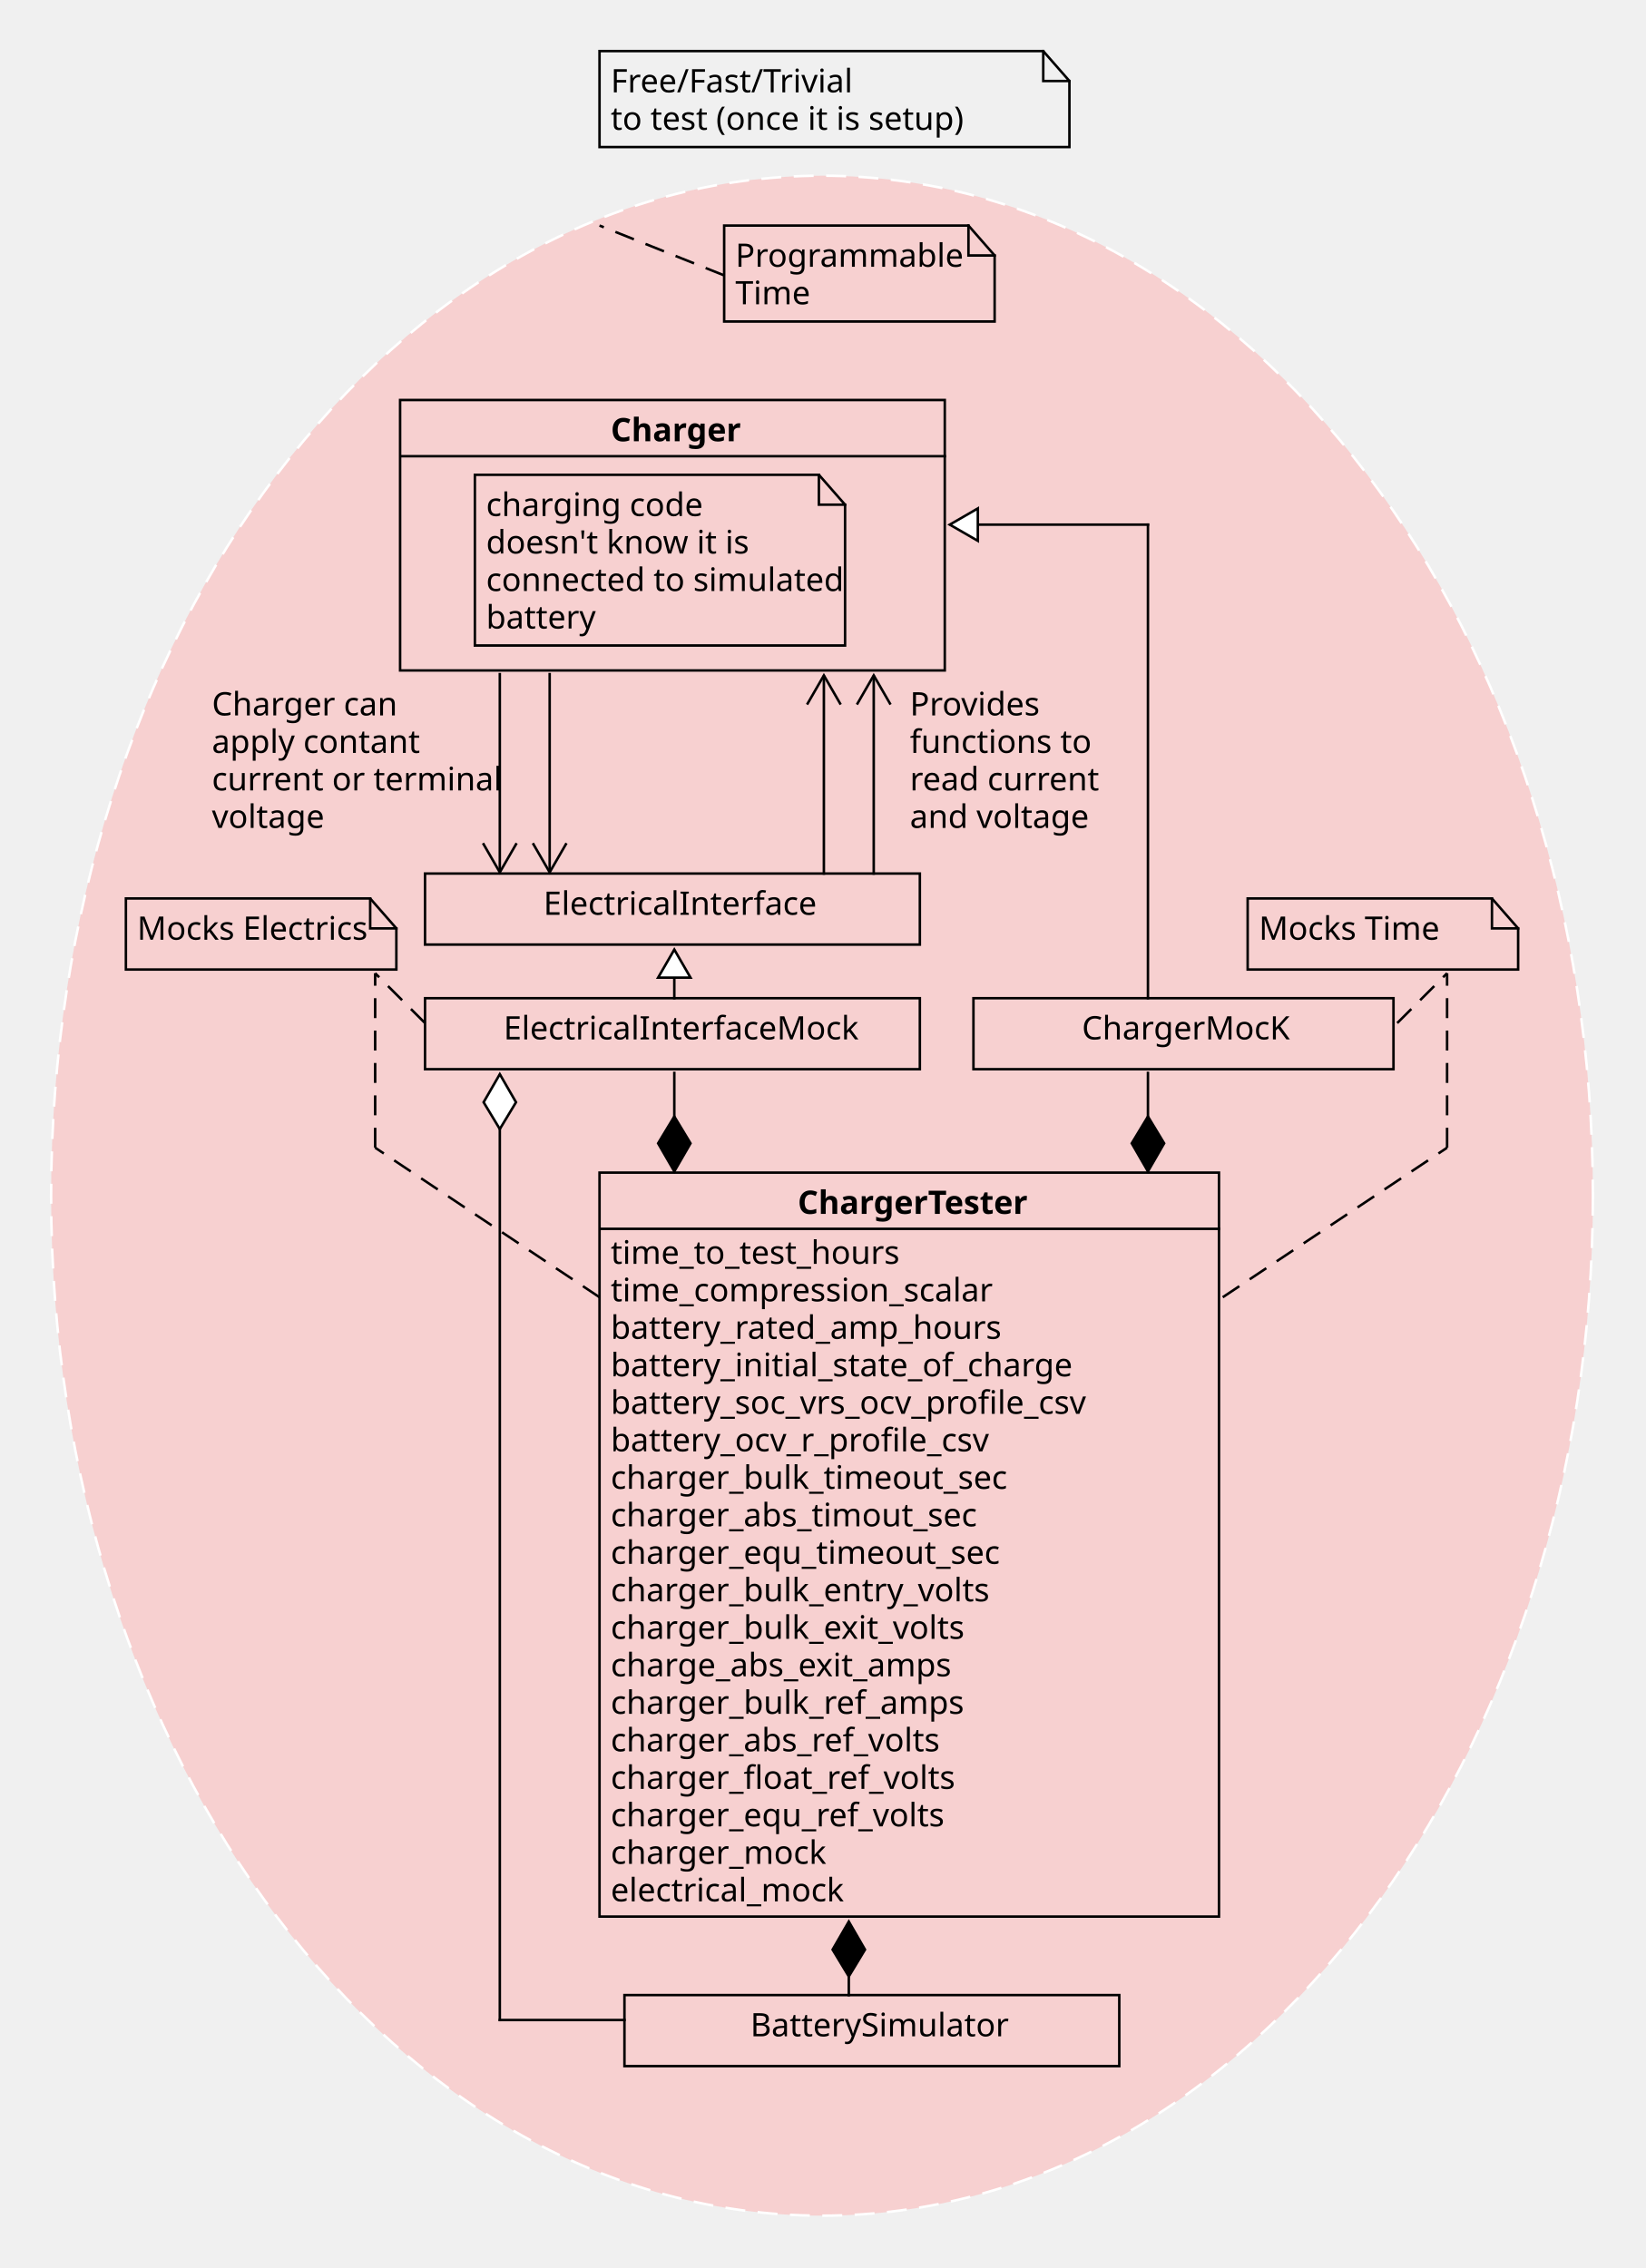
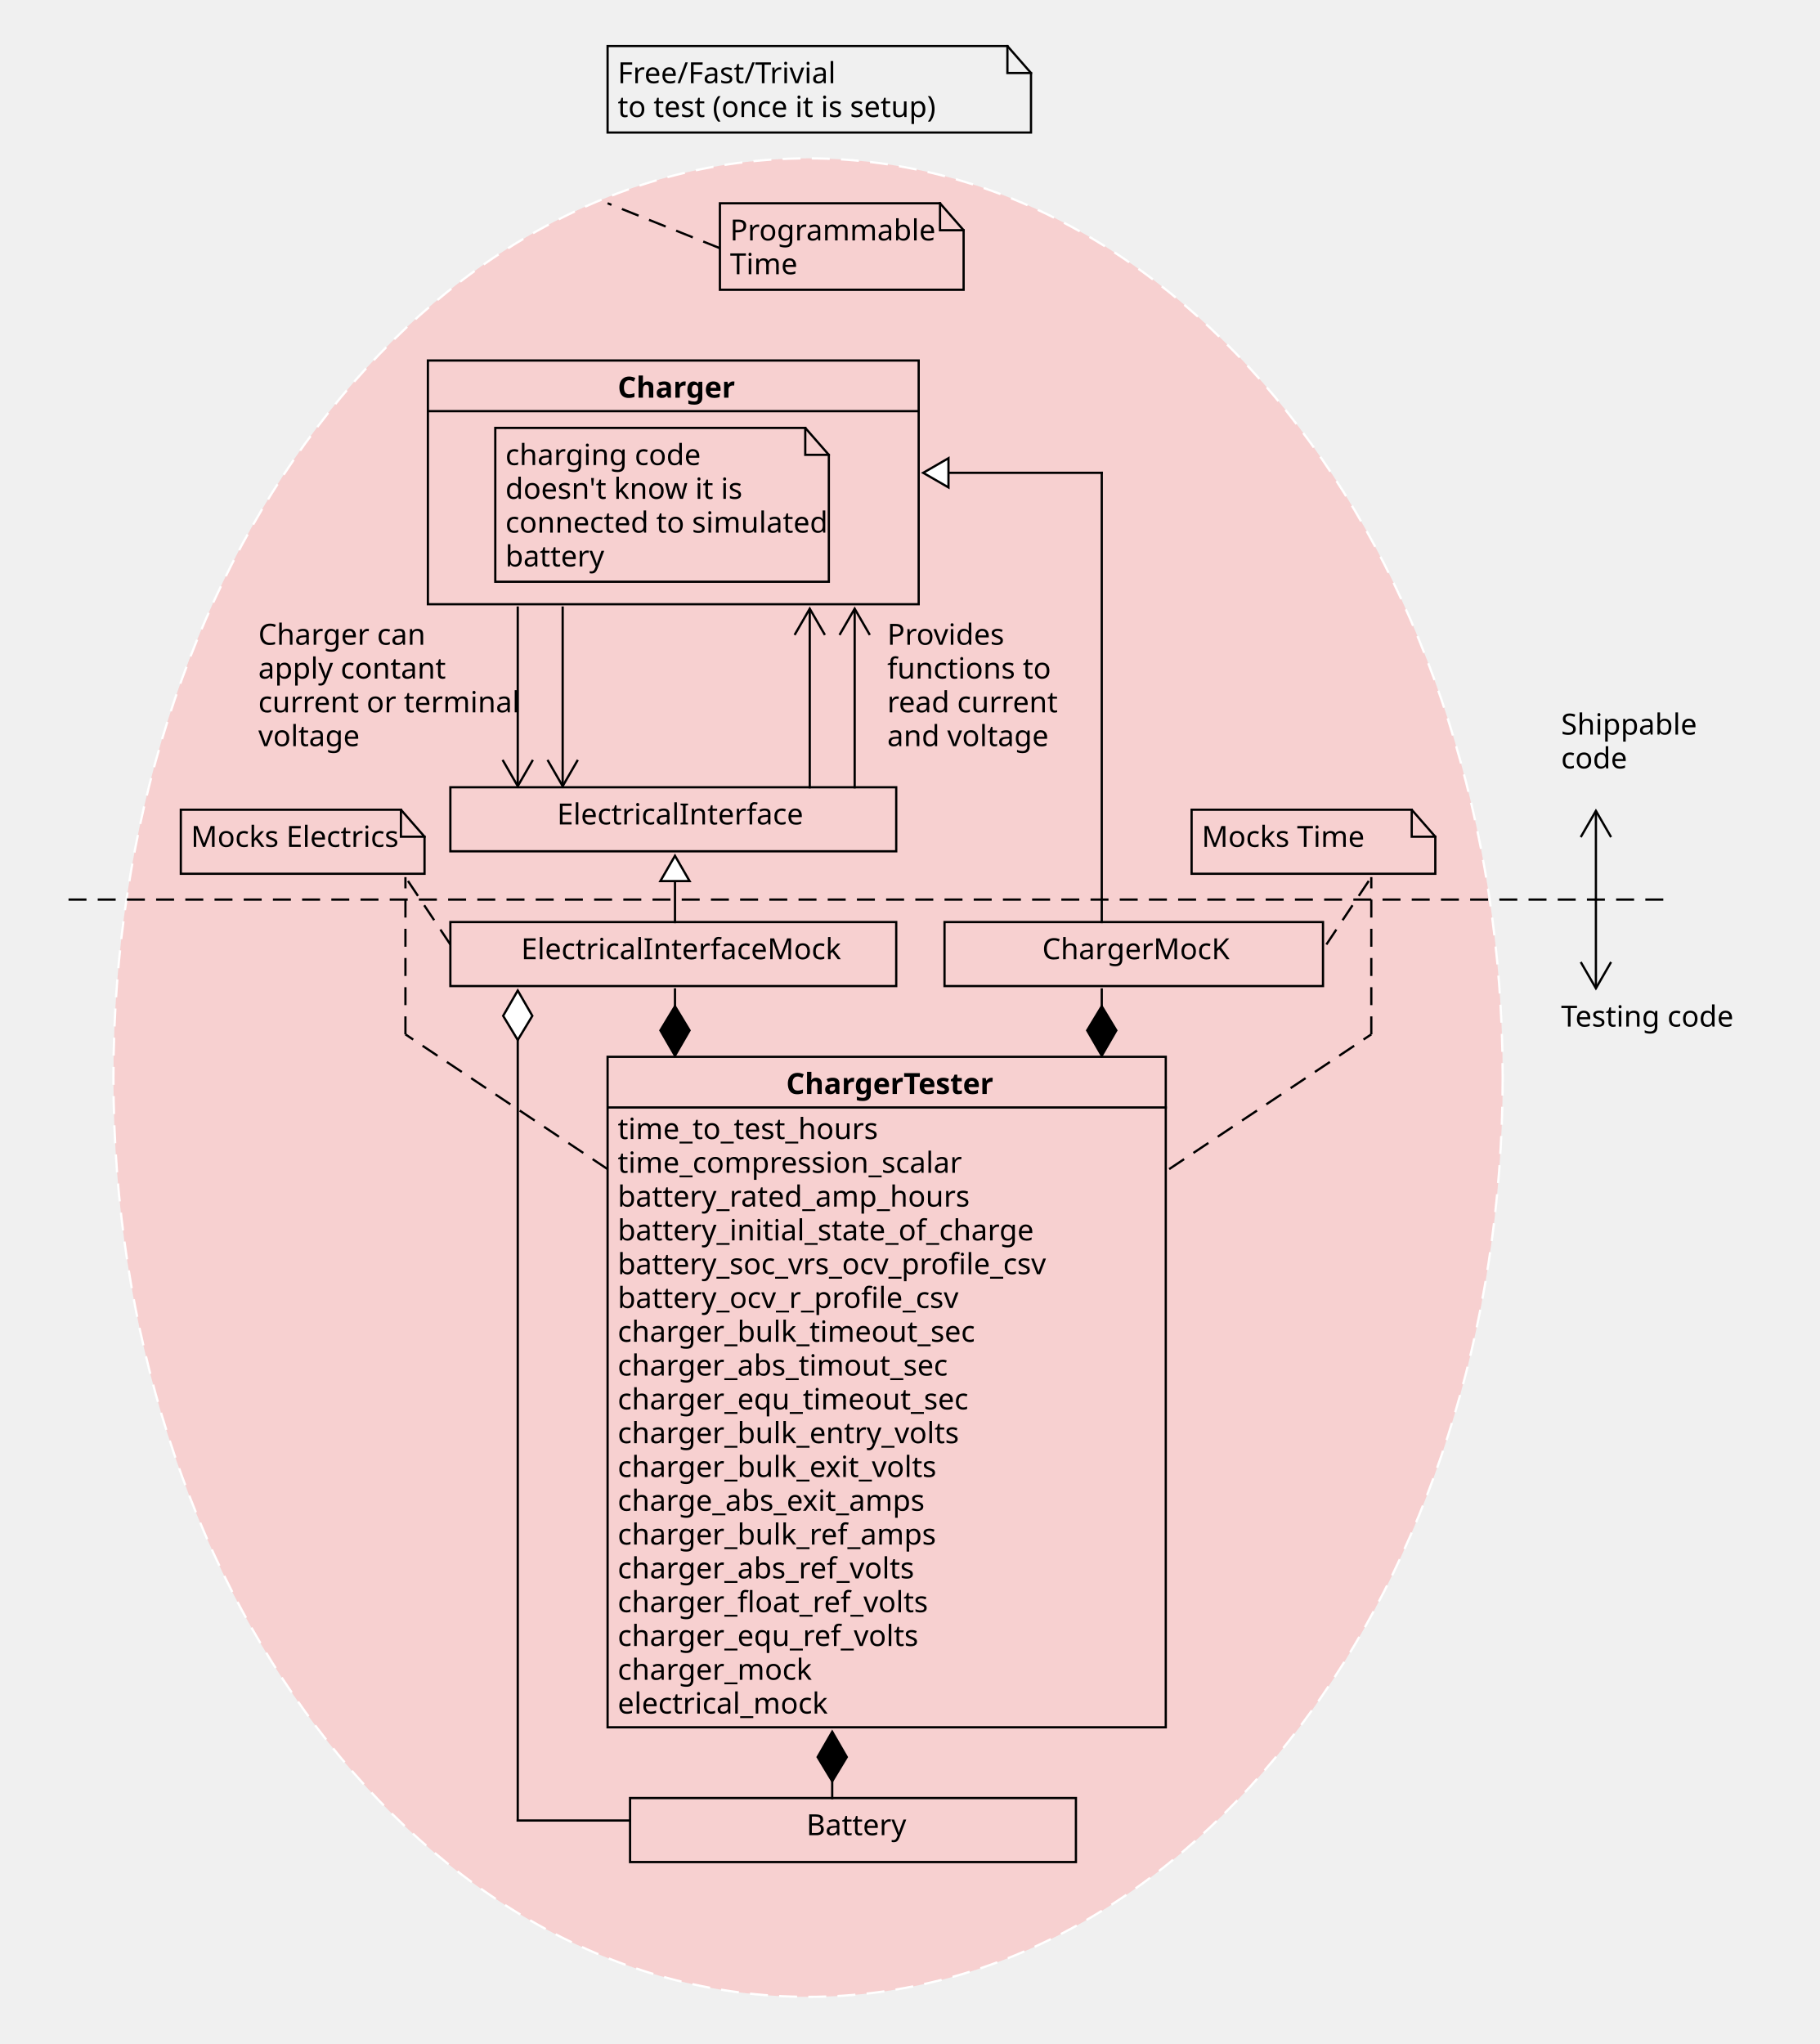
- <svg xmlns="http://www.w3.org/2000/svg" fill-opacity="1" color-rendering="auto" color-interpolation="auto" text-rendering="auto" stroke="black" stroke-linecap="square" width="660" stroke-miterlimit="10" shape-rendering="auto" stroke-opacity="1" fill="black" stroke-dasharray="none" font-weight="normal" stroke-width="1" viewBox="250 80 660 910" height="910" font-family="'Dialog'" font-style="normal" stroke-linejoin="miter" font-size="12px" stroke-dashoffset="0" image-rendering="auto">
+ <svg xmlns="http://www.w3.org/2000/svg" fill-opacity="1" color-rendering="auto" color-interpolation="auto" text-rendering="auto" stroke="black" stroke-linecap="square" width="810" stroke-miterlimit="10" shape-rendering="auto" stroke-opacity="1" fill="black" stroke-dasharray="none" font-weight="normal" stroke-width="1" viewBox="180 10 810 910" height="910" font-family="'Dialog'" font-style="normal" stroke-linejoin="miter" font-size="12px" stroke-dashoffset="0" image-rendering="auto">
  <defs id="genericDefs" />
  <g>
    <defs id="defs1">
      <clipPath clipPathUnits="userSpaceOnUse" id="clipPath1">
        <path d="M0 0 L2147483647 0 L2147483647 2147483647 L0 2147483647 L0 0 Z" />
      </clipPath>
      <clipPath clipPathUnits="userSpaceOnUse" id="clipPath2">
        <path d="M0 0 L0 820 L620 820 L620 0 Z" />
      </clipPath>
      <clipPath clipPathUnits="userSpaceOnUse" id="clipPath3">
-         <path d="M0 0 L0 410 L80 410 L80 0 Z" />
+         <path d="M0 0 L0 400 L80 400 L80 0 Z" />
      </clipPath>
      <clipPath clipPathUnits="userSpaceOnUse" id="clipPath4">
        <path d="M0 0 L0 300 L250 300 L250 0 Z" />
      </clipPath>
      <clipPath clipPathUnits="userSpaceOnUse" id="clipPath5">
        <path d="M0 0 L0 60 L30 60 L30 0 Z" />
      </clipPath>
      <clipPath clipPathUnits="userSpaceOnUse" id="clipPath6">
+         <path d="M0 0 L0 110 L220 110 L220 0 Z" />
+       </clipPath>
+       <clipPath clipPathUnits="userSpaceOnUse" id="clipPath7">
+         <path d="M0 0 L0 30 L200 30 L200 0 Z" />
+       </clipPath>
+       <clipPath clipPathUnits="userSpaceOnUse" id="clipPath8">
+         <path d="M0 0 L0 30 L170 30 L170 0 Z" />
+       </clipPath>
+       <clipPath clipPathUnits="userSpaceOnUse" id="clipPath9">
+         <path d="M0 0 L0 50 L100 50 L100 0 Z" />
+       </clipPath>
+       <clipPath clipPathUnits="userSpaceOnUse" id="clipPath10">
        <path d="M0 0 L0 70 L30 70 L30 0 Z" />
      </clipPath>
-       <clipPath clipPathUnits="userSpaceOnUse" id="clipPath7">
-         <path d="M0 0 L0 110 L220 110 L220 0 Z" />
-       </clipPath>
-       <clipPath clipPathUnits="userSpaceOnUse" id="clipPath8">
-         <path d="M0 0 L0 30 L200 30 L200 0 Z" />
-       </clipPath>
-       <clipPath clipPathUnits="userSpaceOnUse" id="clipPath9">
-         <path d="M0 0 L0 30 L170 30 L170 0 Z" />
-       </clipPath>
-       <clipPath clipPathUnits="userSpaceOnUse" id="clipPath10">
-         <path d="M0 0 L0 50 L50 50 L50 0 Z" />
-       </clipPath>
      <clipPath clipPathUnits="userSpaceOnUse" id="clipPath11">
+         <path d="M0 0 L0 30 L740 30 L740 0 Z" />
+       </clipPath>
+       <clipPath clipPathUnits="userSpaceOnUse" id="clipPath12">
+         <path d="M0 0 L0 60 L50 60 L50 0 Z" />
+       </clipPath>
+       <clipPath clipPathUnits="userSpaceOnUse" id="clipPath13">
        <path d="M0 0 L0 160 L120 160 L120 0 Z" />
      </clipPath>
-       <clipPath clipPathUnits="userSpaceOnUse" id="clipPath12">
+       <clipPath clipPathUnits="userSpaceOnUse" id="clipPath14">
        <path d="M0 0 L0 30 L110 30 L110 0 Z" />
      </clipPath>
-       <clipPath clipPathUnits="userSpaceOnUse" id="clipPath13">
+       <clipPath clipPathUnits="userSpaceOnUse" id="clipPath15">
        <path d="M0 0 L0 50 L80 50 L80 0 Z" />
      </clipPath>
-       <clipPath clipPathUnits="userSpaceOnUse" id="clipPath14">
-         <path d="M0 0 L0 220 L110 220 L110 0 Z" />
-       </clipPath>
-       <clipPath clipPathUnits="userSpaceOnUse" id="clipPath15">
-         <path d="M0 0 L0 50 L30 50 L30 0 Z" />
-       </clipPath>
      <clipPath clipPathUnits="userSpaceOnUse" id="clipPath16">
+         <path d="M0 0 L0 230 L110 230 L110 0 Z" />
+       </clipPath>
+       <clipPath clipPathUnits="userSpaceOnUse" id="clipPath17">
        <path d="M0 0 L0 70 L90 70 L90 0 Z" />
      </clipPath>
-       <clipPath clipPathUnits="userSpaceOnUse" id="clipPath17">
+       <clipPath clipPathUnits="userSpaceOnUse" id="clipPath18">
        <path d="M0 0 L0 40 L110 40 L110 0 Z" />
      </clipPath>
-       <clipPath clipPathUnits="userSpaceOnUse" id="clipPath18">
+       <clipPath clipPathUnits="userSpaceOnUse" id="clipPath19">
        <path d="M0 0 L0 40 L190 40 L190 0 Z" />
      </clipPath>
-       <clipPath clipPathUnits="userSpaceOnUse" id="clipPath19">
+       <clipPath clipPathUnits="userSpaceOnUse" id="clipPath20">
        <path d="M0 0 L0 70 L150 70 L150 0 Z" />
      </clipPath>
-       <clipPath clipPathUnits="userSpaceOnUse" id="clipPath20">
+       <clipPath clipPathUnits="userSpaceOnUse" id="clipPath21">
        <path d="M0 0 L0 110 L30 110 L30 0 Z" />
      </clipPath>
-       <clipPath clipPathUnits="userSpaceOnUse" id="clipPath21">
+       <clipPath clipPathUnits="userSpaceOnUse" id="clipPath22">
        <path d="M0 0 L0 70 L130 70 L130 0 Z" />
      </clipPath>
    </defs>
-     <g fill="rgb(255,175,175)" fill-opacity="0.49" transform="translate(270,150)" stroke-opacity="0.49" stroke="rgb(255,175,175)">
+     <g fill="rgb(255,175,175)" fill-opacity="0.49" transform="translate(230,80)" stroke-opacity="0.49" stroke="rgb(255,175,175)">
      <ellipse rx="309.25" ry="409.25" clip-path="url(#clipPath2)" cx="309.75" cy="409.75" stroke="none" />
    </g>
-     <g fill="white" stroke-miterlimit="5" stroke-dasharray="8,5" transform="translate(270,150)" stroke-linecap="butt" stroke="white">
+     <g fill="white" stroke-miterlimit="5" stroke-dasharray="8,5" transform="translate(230,80)" stroke-linecap="butt" stroke="white">
      <ellipse rx="309.25" fill="none" ry="409.25" clip-path="url(#clipPath2)" cx="309.75" cy="409.75" />
    </g>
-     <g transform="translate(440,500)">
-       <path fill="none" d="M10.5 11.5 L10.5 390.5" clip-path="url(#clipPath3)" />
-       <path fill="none" d="M10.5 390.5 L60.5 390.5" clip-path="url(#clipPath3)" />
+     <g transform="translate(400,440)">
+       <path fill="none" d="M10.5 11.5 L10.5 380.5" clip-path="url(#clipPath3)" />
+       <path fill="none" d="M10.5 380.5 L60.5 380.5" clip-path="url(#clipPath3)" />
      <path fill="white" d="M4 22.258 L10.5 11 L17 22.258 L10.5 33.017 Z" clip-path="url(#clipPath3)" stroke="none" />
      <path fill="none" d="M4 22.258 L10.5 11 L17 22.258 L10.5 33.017 Z" clip-path="url(#clipPath3)" />
    </g>
-     <g fill="rgb(255,255,255)" fill-opacity="0" transform="translate(490,550)" stroke-opacity="0" stroke="rgb(255,255,255)">
+     <g fill="rgb(255,255,255)" fill-opacity="0" transform="translate(450,480)" stroke-opacity="0" stroke="rgb(255,255,255)">
      <rect x="0.5" width="248.5" height="298.5" y="0.5" clip-path="url(#clipPath4)" stroke="none" />
    </g>
-     <g transform="translate(490,550)">
+     <g transform="translate(450,480)">
      <rect fill="none" x="0.5" width="248.5" height="298.5" y="0.5" clip-path="url(#clipPath4)" />
      <text x="80" font-size="13px" y="17.047" clip-path="url(#clipPath4)" font-family="sans-serif" stroke="none" font-weight="bold" xml:space="preserve">ChargerTester</text>
      <path fill="none" d="M1 23.047 L249 23.047" clip-path="url(#clipPath4)" />
      <text x="5" font-size="13px" y="37.094" clip-path="url(#clipPath4)" font-family="sans-serif" stroke="none" xml:space="preserve">time_to_test_hours</text>
      <text x="5" font-size="13px" y="52.141" clip-path="url(#clipPath4)" font-family="sans-serif" stroke="none" xml:space="preserve">time_compression_scalar</text>
      <text x="5" font-size="13px" y="67.188" clip-path="url(#clipPath4)" font-family="sans-serif" stroke="none" xml:space="preserve">battery_rated_amp_hours</text>
      <text x="5" font-size="13px" y="82.234" clip-path="url(#clipPath4)" font-family="sans-serif" stroke="none" xml:space="preserve">battery_initial_state_of_charge</text>
      <text x="5" font-size="13px" y="97.281" clip-path="url(#clipPath4)" font-family="sans-serif" stroke="none" xml:space="preserve">battery_soc_vrs_ocv_profile_csv</text>
      <text x="5" font-size="13px" y="112.328" clip-path="url(#clipPath4)" font-family="sans-serif" stroke="none" xml:space="preserve">battery_ocv_r_profile_csv</text>
      <text x="5" font-size="13px" y="127.375" clip-path="url(#clipPath4)" font-family="sans-serif" stroke="none" xml:space="preserve">charger_bulk_timeout_sec</text>
      <text x="5" font-size="13px" y="142.422" clip-path="url(#clipPath4)" font-family="sans-serif" stroke="none" xml:space="preserve">charger_abs_timout_sec</text>
      <text x="5" font-size="13px" y="157.469" clip-path="url(#clipPath4)" font-family="sans-serif" stroke="none" xml:space="preserve">charger_equ_timeout_sec</text>
      <text x="5" font-size="13px" y="172.516" clip-path="url(#clipPath4)" font-family="sans-serif" stroke="none" xml:space="preserve">charger_bulk_entry_volts</text>
      <text x="5" font-size="13px" y="187.562" clip-path="url(#clipPath4)" font-family="sans-serif" stroke="none" xml:space="preserve">charger_bulk_exit_volts</text>
      <text x="5" font-size="13px" y="202.609" clip-path="url(#clipPath4)" font-family="sans-serif" stroke="none" xml:space="preserve">charge_abs_exit_amps</text>
      <text x="5" font-size="13px" y="217.656" clip-path="url(#clipPath4)" font-family="sans-serif" stroke="none" xml:space="preserve">charger_bulk_ref_amps</text>
      <text x="5" font-size="13px" y="232.703" clip-path="url(#clipPath4)" font-family="sans-serif" stroke="none" xml:space="preserve">charger_abs_ref_volts</text>
      <text x="5" font-size="13px" y="247.75" clip-path="url(#clipPath4)" font-family="sans-serif" stroke="none" xml:space="preserve">charger_float_ref_volts</text>
      <text x="5" font-size="13px" y="262.797" clip-path="url(#clipPath4)" font-family="sans-serif" stroke="none" xml:space="preserve">charger_equ_ref_volts</text>
      <text x="5" font-size="13px" y="277.844" clip-path="url(#clipPath4)" font-family="sans-serif" stroke="none" xml:space="preserve">charger_mock</text>
      <text x="5" font-size="13px" y="292.891" clip-path="url(#clipPath4)" font-family="sans-serif" stroke="none" xml:space="preserve">electrical_mock</text>
    </g>
-     <g transform="translate(580,840)">
+     <g transform="translate(540,770)">
      <path fill="none" d="M10.5 11.5 L10.5 40.5" clip-path="url(#clipPath5)" />
      <path d="M4 22.258 L10.5 11 L17 22.258 L10.5 33.017 Z" clip-path="url(#clipPath5)" stroke="none" />
      <path fill="none" d="M4 22.258 L10.5 11 L17 22.258 L10.5 33.017 Z" clip-path="url(#clipPath5)" />
    </g>
-     <g transform="translate(700,500)">
-       <path fill="none" d="M10.5 49.5 L10.5 10.5" clip-path="url(#clipPath6)" />
-       <path d="M17 38.742 L10.5 50 L4 38.742 L10.5 27.983 Z" clip-path="url(#clipPath6)" stroke="none" />
-       <path fill="none" d="M17 38.742 L10.5 50 L4 38.742 L10.5 27.983 Z" clip-path="url(#clipPath6)" />
-     </g>
-     <g transform="translate(510,500)">
-       <path fill="none" d="M10.5 49.5 L10.5 10.5" clip-path="url(#clipPath6)" />
-       <path d="M17 38.742 L10.5 50 L4 38.742 L10.5 27.983 Z" clip-path="url(#clipPath6)" stroke="none" />
-       <path fill="none" d="M17 38.742 L10.5 50 L4 38.742 L10.5 27.983 Z" clip-path="url(#clipPath6)" />
-     </g>
-     <g fill="rgb(255,255,255)" fill-opacity="0" transform="translate(410,240)" stroke-opacity="0" stroke="rgb(255,255,255)">
-       <rect x="0.5" width="218.5" height="108.5" y="0.5" clip-path="url(#clipPath7)" stroke="none" />
-     </g>
-     <g transform="translate(410,240)">
-       <rect fill="none" x="0.5" width="218.5" height="108.5" y="0.5" clip-path="url(#clipPath7)" />
-       <text x="85" font-size="13px" y="17.047" clip-path="url(#clipPath7)" font-family="sans-serif" stroke="none" font-weight="bold" xml:space="preserve">Charger</text>
-       <path fill="none" d="M1 23.047 L219 23.047" clip-path="url(#clipPath7)" />
-     </g>
-     <g fill="rgb(255,255,255)" fill-opacity="0" transform="translate(500,880)" stroke-opacity="0" stroke="rgb(255,255,255)">
-       <rect x="0.5" width="198.5" height="28.5" y="0.5" clip-path="url(#clipPath8)" stroke="none" />
-     </g>
-     <g transform="translate(500,880)">
-       <rect fill="none" x="0.5" width="198.5" height="28.5" y="0.5" clip-path="url(#clipPath8)" />
-       <text x="51" font-size="13px" y="17.047" clip-path="url(#clipPath8)" font-family="sans-serif" stroke="none" xml:space="preserve">BatterySimulator</text>
-     </g>
-     <g fill="rgb(255,255,255)" fill-opacity="0" transform="translate(640,480)" stroke-opacity="0" stroke="rgb(255,255,255)">
-       <rect x="0.5" width="168.5" height="28.5" y="0.5" clip-path="url(#clipPath9)" stroke="none" />
-     </g>
-     <g transform="translate(640,480)">
-       <rect fill="none" x="0.5" width="168.5" height="28.5" y="0.5" clip-path="url(#clipPath9)" />
-       <text x="44" font-size="13px" y="17.047" clip-path="url(#clipPath9)" font-family="sans-serif" stroke="none" xml:space="preserve">ChargerMocK</text>
-     </g>
-     <g fill="rgb(255,255,255)" fill-opacity="0" transform="translate(420,480)" stroke-opacity="0" stroke="rgb(255,255,255)">
-       <rect x="0.5" width="198.5" height="28.5" y="0.5" clip-path="url(#clipPath8)" stroke="none" />
-     </g>
-     <g transform="translate(420,480)">
-       <rect fill="none" x="0.5" width="198.5" height="28.5" y="0.5" clip-path="url(#clipPath8)" />
-       <text x="32" font-size="13px" y="17.047" clip-path="url(#clipPath8)" font-family="sans-serif" stroke="none" xml:space="preserve">ElectricalInterfaceMock</text>
-     </g>
-     <g fill="rgb(255,255,255)" fill-opacity="0" transform="translate(420,430)" stroke-opacity="0" stroke="rgb(255,255,255)">
-       <rect x="0.5" width="198.5" height="28.5" y="0.5" clip-path="url(#clipPath8)" stroke="none" />
-     </g>
-     <g transform="translate(420,430)">
-       <rect fill="none" x="0.5" width="198.5" height="28.5" y="0.5" clip-path="url(#clipPath8)" />
-       <text x="48" font-size="13px" y="17.047" clip-path="url(#clipPath8)" font-family="sans-serif" stroke="none" xml:space="preserve">ElectricalInterface</text>
-     </g>
-     <g stroke-dasharray="8,5" stroke-miterlimit="5" transform="translate(390,460)" stroke-linecap="butt">
-       <path fill="none" d="M30.5 30.5 L10.5 10.5" clip-path="url(#clipPath10)" />
-     </g>
-     <g stroke-dasharray="8,5" stroke-miterlimit="5" transform="translate(390,460)" stroke-linecap="butt">
-       <path fill="none" d="M100.5 140.5 L10.5 80.5" clip-path="url(#clipPath11)" />
-       <path fill="none" d="M10.5 80.5 L10.5 10.5" clip-path="url(#clipPath11)" />
-     </g>
-     <g stroke-dasharray="8,5" stroke-miterlimit="5" transform="translate(730,460)" stroke-linecap="butt">
-       <path fill="none" d="M10.5 140.5 L100.5 80.5" clip-path="url(#clipPath11)" />
-       <path fill="none" d="M100.5 80.5 L100.5 10.5" clip-path="url(#clipPath11)" />
-     </g>
-     <g stroke-dasharray="8,5" stroke-miterlimit="5" transform="translate(800,460)" stroke-linecap="butt">
-       <path fill="none" d="M10.5 30.5 L30.5 10.5" clip-path="url(#clipPath10)" />
-     </g>
-     <g fill="rgb(255,255,255)" fill-opacity="0" transform="translate(750,440)" stroke-opacity="0" stroke="rgb(255,255,255)">
-       <path d="M0.5 0.5 L98.5 0.5 L109 12.5 L109 29 L0.5 29 Z" stroke="none" clip-path="url(#clipPath12)" />
-     </g>
-     <g transform="translate(750,440)">
-       <path fill="none" d="M0.5 0.5 L98.5 0.5 L109 12.5 L109 29 L0.5 29 Z" clip-path="url(#clipPath12)" />
-       <path fill="none" d="M98.5 0.5 L98.5 12.5 L109 12.5" clip-path="url(#clipPath12)" />
-       <text x="5" font-size="13px" y="17.047" clip-path="url(#clipPath12)" font-family="sans-serif" stroke="none" xml:space="preserve">Mocks Time</text>
-     </g>
-     <g fill="rgb(255,255,255)" fill-opacity="0" transform="translate(300,440)" stroke-opacity="0" stroke="rgb(255,255,255)">
-       <path d="M0.5 0.5 L98.5 0.5 L109 12.5 L109 29 L0.5 29 Z" stroke="none" clip-path="url(#clipPath12)" />
-     </g>
-     <g transform="translate(300,440)">
-       <path fill="none" d="M0.5 0.5 L98.5 0.5 L109 12.5 L109 29 L0.5 29 Z" clip-path="url(#clipPath12)" />
-       <path fill="none" d="M98.5 0.5 L98.5 12.5 L109 12.5" clip-path="url(#clipPath12)" />
-       <text x="5" font-size="13px" y="17.047" clip-path="url(#clipPath12)" font-family="sans-serif" stroke="none" xml:space="preserve">Mocks Electrics</text>
-     </g>
-     <g stroke-dasharray="8,5" stroke-miterlimit="5" transform="translate(480,160)" stroke-linecap="butt">
-       <path fill="none" d="M60.5 30.5 L10.5 10.5" clip-path="url(#clipPath13)" />
-     </g>
-     <g transform="translate(620,280)">
-       <path fill="none" d="M11.5 10.5 L90.5 10.5" clip-path="url(#clipPath14)" />
-       <path fill="none" d="M90.5 10.5 L90.5 200.5" clip-path="url(#clipPath14)" />
-       <path fill="white" d="M22.258 17 L11 10.5 L22.258 4 Z" clip-path="url(#clipPath14)" stroke="none" />
-       <path fill="none" d="M22.258 17 L11 10.5 L22.258 4 Z" clip-path="url(#clipPath14)" />
-     </g>
-     <g transform="translate(510,450)">
-       <path fill="none" d="M10.5 11.5 L10.5 30.5" clip-path="url(#clipPath15)" />
-       <path fill="white" d="M4 22.258 L10.5 11 L17 22.258 Z" clip-path="url(#clipPath15)" stroke="none" />
-       <path fill="none" d="M4 22.258 L10.5 11 L17 22.258 Z" clip-path="url(#clipPath15)" />
-     </g>
-     <g font-family="sans-serif" font-size="13px" transform="translate(610,350)">
-       <text x="5" xml:space="preserve" y="17.047" clip-path="url(#clipPath16)" stroke="none">Provides</text>
-       <text x="5" xml:space="preserve" y="32.094" clip-path="url(#clipPath16)" stroke="none">functions to</text>
-       <text x="5" xml:space="preserve" y="47.141" clip-path="url(#clipPath16)" stroke="none">read current</text>
-       <text x="5" xml:space="preserve" y="62.188" clip-path="url(#clipPath16)" stroke="none">and voltage</text>
-     </g>
-     <g fill="rgb(255,255,255)" fill-opacity="0" transform="translate(540,170)" stroke-opacity="0" stroke="rgb(255,255,255)">
-       <path d="M0.5 0.5 L98.5 0.5 L109 12.5 L109 39 L0.5 39 Z" stroke="none" clip-path="url(#clipPath17)" />
-     </g>
-     <g transform="translate(540,170)">
-       <path fill="none" d="M0.5 0.5 L98.5 0.5 L109 12.5 L109 39 L0.5 39 Z" clip-path="url(#clipPath17)" />
-       <path fill="none" d="M98.5 0.5 L98.5 12.5 L109 12.5" clip-path="url(#clipPath17)" />
-       <text x="5" font-size="13px" y="17.047" clip-path="url(#clipPath17)" font-family="sans-serif" stroke="none" xml:space="preserve">Programmable</text>
-       <text x="5" font-size="13px" y="32.094" clip-path="url(#clipPath17)" font-family="sans-serif" stroke="none" xml:space="preserve">Time</text>
-     </g>
-     <g fill="rgb(255,255,255)" fill-opacity="0" transform="translate(490,100)" stroke-opacity="0" stroke="rgb(255,255,255)">
-       <path d="M0.5 0.5 L178.5 0.5 L189 12.5 L189 39 L0.5 39 Z" stroke="none" clip-path="url(#clipPath18)" />
-     </g>
-     <g transform="translate(490,100)">
-       <path fill="none" d="M0.5 0.5 L178.5 0.5 L189 12.5 L189 39 L0.5 39 Z" clip-path="url(#clipPath18)" />
-       <path fill="none" d="M178.5 0.5 L178.5 12.5 L189 12.5" clip-path="url(#clipPath18)" />
-       <text x="5" font-size="13px" y="17.047" clip-path="url(#clipPath18)" font-family="sans-serif" stroke="none" xml:space="preserve">Free/Fast/Trivial</text>
-       <text x="5" font-size="13px" y="32.094" clip-path="url(#clipPath18)" font-family="sans-serif" stroke="none" xml:space="preserve">to test (once it is setup)</text>
-     </g>
-     <g fill="rgb(255,255,255)" fill-opacity="0" transform="translate(440,270)" stroke-opacity="0" stroke="rgb(255,255,255)">
-       <path d="M0.5 0.5 L138.5 0.5 L149 12.5 L149 69 L0.5 69 Z" stroke="none" clip-path="url(#clipPath19)" />
-     </g>
-     <g transform="translate(440,270)">
-       <path fill="none" d="M0.5 0.5 L138.5 0.5 L149 12.5 L149 69 L0.5 69 Z" clip-path="url(#clipPath19)" />
-       <path fill="none" d="M138.5 0.5 L138.5 12.5 L149 12.5" clip-path="url(#clipPath19)" />
-       <text x="5" font-size="13px" y="17.047" clip-path="url(#clipPath19)" font-family="sans-serif" stroke="none" xml:space="preserve">charging code</text>
-       <text x="5" font-size="13px" y="32.094" clip-path="url(#clipPath19)" font-family="sans-serif" stroke="none" xml:space="preserve">doesn't know it is</text>
-       <text x="5" font-size="13px" y="47.141" clip-path="url(#clipPath19)" font-family="sans-serif" stroke="none" xml:space="preserve">connected to simulated</text>
-       <text x="5" font-size="13px" y="62.188" clip-path="url(#clipPath19)" font-family="sans-serif" stroke="none" xml:space="preserve">battery</text>
-     </g>
-     <g transform="translate(570,340)">
-       <path fill="none" d="M10.5 90.5 L10.5 11.5" clip-path="url(#clipPath20)" />
-       <path fill="none" d="M17 22.258 L10.5 11 L4 22.258" clip-path="url(#clipPath20)" />
-     </g>
-     <g transform="translate(590,340)">
-       <path fill="none" d="M10.5 90.5 L10.5 11.5" clip-path="url(#clipPath20)" />
-       <path fill="none" d="M17 22.258 L10.5 11 L4 22.258" clip-path="url(#clipPath20)" />
-     </g>
-     <g transform="translate(440,340)">
-       <path fill="none" d="M10.5 10.5 L10.5 89.5" clip-path="url(#clipPath20)" />
-       <path fill="none" d="M4 78.742 L10.5 90 L17 78.742" clip-path="url(#clipPath20)" />
-     </g>
-     <g transform="translate(460,340)">
-       <path fill="none" d="M10.5 10.5 L10.5 89.5" clip-path="url(#clipPath20)" />
-       <path fill="none" d="M4 78.742 L10.5 90 L17 78.742" clip-path="url(#clipPath20)" />
-     </g>
-     <g font-family="sans-serif" font-size="13px" transform="translate(330,350)">
-       <text x="5" xml:space="preserve" y="17.047" clip-path="url(#clipPath21)" stroke="none">Charger can</text>
-       <text x="5" xml:space="preserve" y="32.094" clip-path="url(#clipPath21)" stroke="none">apply contant</text>
-       <text x="5" xml:space="preserve" y="47.141" clip-path="url(#clipPath21)" stroke="none">current or terminal</text>
-       <text x="5" xml:space="preserve" y="62.188" clip-path="url(#clipPath21)" stroke="none">voltage</text>
+     <g transform="translate(660,440)">
+       <path fill="none" d="M10.5 39.5 L10.5 10.5" clip-path="url(#clipPath5)" />
+       <path d="M17 28.742 L10.5 40 L4 28.742 L10.5 17.983 Z" clip-path="url(#clipPath5)" stroke="none" />
+       <path fill="none" d="M17 28.742 L10.5 40 L4 28.742 L10.5 17.983 Z" clip-path="url(#clipPath5)" />
+     </g>
+     <g transform="translate(470,440)">
+       <path fill="none" d="M10.5 39.5 L10.5 10.5" clip-path="url(#clipPath5)" />
+       <path d="M17 28.742 L10.5 40 L4 28.742 L10.5 17.983 Z" clip-path="url(#clipPath5)" stroke="none" />
+       <path fill="none" d="M17 28.742 L10.5 40 L4 28.742 L10.5 17.983 Z" clip-path="url(#clipPath5)" />
+     </g>
+     <g fill="rgb(255,255,255)" fill-opacity="0" transform="translate(370,170)" stroke-opacity="0" stroke="rgb(255,255,255)">
+       <rect x="0.5" width="218.5" height="108.5" y="0.5" clip-path="url(#clipPath6)" stroke="none" />
+     </g>
+     <g transform="translate(370,170)">
+       <rect fill="none" x="0.5" width="218.5" height="108.5" y="0.5" clip-path="url(#clipPath6)" />
+       <text x="85" font-size="13px" y="17.047" clip-path="url(#clipPath6)" font-family="sans-serif" stroke="none" font-weight="bold" xml:space="preserve">Charger</text>
+       <path fill="none" d="M1 23.047 L219 23.047" clip-path="url(#clipPath6)" />
+     </g>
+     <g fill="rgb(255,255,255)" fill-opacity="0" transform="translate(460,810)" stroke-opacity="0" stroke="rgb(255,255,255)">
+       <rect x="0.5" width="198.5" height="28.5" y="0.5" clip-path="url(#clipPath7)" stroke="none" />
+     </g>
+     <g transform="translate(460,810)">
+       <rect fill="none" x="0.5" width="198.5" height="28.5" y="0.5" clip-path="url(#clipPath7)" />
+       <text x="79" font-size="13px" y="17.047" clip-path="url(#clipPath7)" font-family="sans-serif" stroke="none" xml:space="preserve">Battery</text>
+     </g>
+     <g fill="rgb(255,255,255)" fill-opacity="0" transform="translate(600,420)" stroke-opacity="0" stroke="rgb(255,255,255)">
+       <rect x="0.5" width="168.5" height="28.5" y="0.5" clip-path="url(#clipPath8)" stroke="none" />
+     </g>
+     <g transform="translate(600,420)">
+       <rect fill="none" x="0.5" width="168.5" height="28.5" y="0.5" clip-path="url(#clipPath8)" />
+       <text x="44" font-size="13px" y="17.047" clip-path="url(#clipPath8)" font-family="sans-serif" stroke="none" xml:space="preserve">ChargerMocK</text>
+     </g>
+     <g fill="rgb(255,255,255)" fill-opacity="0" transform="translate(380,420)" stroke-opacity="0" stroke="rgb(255,255,255)">
+       <rect x="0.5" width="198.5" height="28.5" y="0.5" clip-path="url(#clipPath7)" stroke="none" />
+     </g>
+     <g transform="translate(380,420)">
+       <rect fill="none" x="0.5" width="198.5" height="28.5" y="0.5" clip-path="url(#clipPath7)" />
+       <text x="32" font-size="13px" y="17.047" clip-path="url(#clipPath7)" font-family="sans-serif" stroke="none" xml:space="preserve">ElectricalInterfaceMock</text>
+     </g>
+     <g fill="rgb(255,255,255)" fill-opacity="0" transform="translate(380,360)" stroke-opacity="0" stroke="rgb(255,255,255)">
+       <rect x="0.5" width="198.5" height="28.5" y="0.5" clip-path="url(#clipPath7)" stroke="none" />
+     </g>
+     <g transform="translate(380,360)">
+       <rect fill="none" x="0.5" width="198.5" height="28.5" y="0.5" clip-path="url(#clipPath7)" />
+       <text x="48" font-size="13px" y="17.047" clip-path="url(#clipPath7)" font-family="sans-serif" stroke="none" xml:space="preserve">ElectricalInterface</text>
+     </g>
+     <g font-family="sans-serif" font-size="13px" transform="translate(870,450)">
+       <text x="5" xml:space="preserve" y="17.047" clip-path="url(#clipPath9)" stroke="none">Testing code</text>
+     </g>
+     <g transform="translate(880,400)">
+       <path fill="none" d="M10.5 10.5 L10.5 49.5" clip-path="url(#clipPath10)" />
+       <path fill="none" d="M4 38.742 L10.5 50 L17 38.742" clip-path="url(#clipPath10)" />
+     </g>
+     <g stroke-dasharray="8,5" stroke-miterlimit="5" transform="translate(200,400)" stroke-linecap="butt">
+       <path fill="none" d="M10.5 10.5 L720.5 10.5" clip-path="url(#clipPath11)" />
+     </g>
+     <g transform="translate(880,360)">
+       <path fill="none" d="M10.5 50.5 L10.5 11.5" clip-path="url(#clipPath10)" />
+       <path fill="none" d="M17 22.258 L10.5 11 L4 22.258" clip-path="url(#clipPath10)" />
+     </g>
+     <g font-family="sans-serif" font-size="13px" transform="translate(870,320)">
+       <text x="5" xml:space="preserve" y="17.047" clip-path="url(#clipPath9)" stroke="none">Shippable</text>
+       <text x="5" xml:space="preserve" y="32.094" clip-path="url(#clipPath9)" stroke="none">code</text>
+     </g>
+     <g stroke-dasharray="8,5" stroke-miterlimit="5" transform="translate(350,390)" stroke-linecap="butt">
+       <path fill="none" d="M30.5 40.5 L10.5 10.5" clip-path="url(#clipPath12)" />
+     </g>
+     <g stroke-dasharray="8,5" stroke-miterlimit="5" transform="translate(350,390)" stroke-linecap="butt">
+       <path fill="none" d="M100.5 140.5 L10.5 80.5" clip-path="url(#clipPath13)" />
+       <path fill="none" d="M10.5 80.5 L10.5 10.5" clip-path="url(#clipPath13)" />
+     </g>
+     <g stroke-dasharray="8,5" stroke-miterlimit="5" transform="translate(690,390)" stroke-linecap="butt">
+       <path fill="none" d="M10.5 140.5 L100.5 80.5" clip-path="url(#clipPath13)" />
+       <path fill="none" d="M100.5 80.5 L100.5 10.5" clip-path="url(#clipPath13)" />
+     </g>
+     <g stroke-dasharray="8,5" stroke-miterlimit="5" transform="translate(760,390)" stroke-linecap="butt">
+       <path fill="none" d="M10.5 40.5 L30.5 10.5" clip-path="url(#clipPath12)" />
+     </g>
+     <g fill="rgb(255,255,255)" fill-opacity="0" transform="translate(710,370)" stroke-opacity="0" stroke="rgb(255,255,255)">
+       <path d="M0.5 0.5 L98.5 0.5 L109 12.5 L109 29 L0.5 29 Z" stroke="none" clip-path="url(#clipPath14)" />
+     </g>
+     <g transform="translate(710,370)">
+       <path fill="none" d="M0.5 0.5 L98.5 0.5 L109 12.5 L109 29 L0.5 29 Z" clip-path="url(#clipPath14)" />
+       <path fill="none" d="M98.5 0.5 L98.5 12.5 L109 12.5" clip-path="url(#clipPath14)" />
+       <text x="5" font-size="13px" y="17.047" clip-path="url(#clipPath14)" font-family="sans-serif" stroke="none" xml:space="preserve">Mocks Time</text>
+     </g>
+     <g fill="rgb(255,255,255)" fill-opacity="0" transform="translate(260,370)" stroke-opacity="0" stroke="rgb(255,255,255)">
+       <path d="M0.5 0.5 L98.5 0.5 L109 12.5 L109 29 L0.5 29 Z" stroke="none" clip-path="url(#clipPath14)" />
+     </g>
+     <g transform="translate(260,370)">
+       <path fill="none" d="M0.5 0.5 L98.5 0.5 L109 12.5 L109 29 L0.5 29 Z" clip-path="url(#clipPath14)" />
+       <path fill="none" d="M98.5 0.5 L98.5 12.5 L109 12.5" clip-path="url(#clipPath14)" />
+       <text x="5" font-size="13px" y="17.047" clip-path="url(#clipPath14)" font-family="sans-serif" stroke="none" xml:space="preserve">Mocks Electrics</text>
+     </g>
+     <g stroke-dasharray="8,5" stroke-miterlimit="5" transform="translate(440,90)" stroke-linecap="butt">
+       <path fill="none" d="M60.5 30.5 L10.5 10.5" clip-path="url(#clipPath15)" />
+     </g>
+     <g transform="translate(580,210)">
+       <path fill="none" d="M11.5 10.5 L90.5 10.5" clip-path="url(#clipPath16)" />
+       <path fill="none" d="M90.5 10.5 L90.5 210.5" clip-path="url(#clipPath16)" />
+       <path fill="white" d="M22.258 17 L11 10.5 L22.258 4 Z" clip-path="url(#clipPath16)" stroke="none" />
+       <path fill="none" d="M22.258 17 L11 10.5 L22.258 4 Z" clip-path="url(#clipPath16)" />
+     </g>
+     <g transform="translate(470,380)">
+       <path fill="none" d="M10.5 11.5 L10.5 40.5" clip-path="url(#clipPath5)" />
+       <path fill="white" d="M4 22.258 L10.5 11 L17 22.258 Z" clip-path="url(#clipPath5)" stroke="none" />
+       <path fill="none" d="M4 22.258 L10.5 11 L17 22.258 Z" clip-path="url(#clipPath5)" />
+     </g>
+     <g font-family="sans-serif" font-size="13px" transform="translate(570,280)">
+       <text x="5" xml:space="preserve" y="17.047" clip-path="url(#clipPath17)" stroke="none">Provides</text>
+       <text x="5" xml:space="preserve" y="32.094" clip-path="url(#clipPath17)" stroke="none">functions to</text>
+       <text x="5" xml:space="preserve" y="47.141" clip-path="url(#clipPath17)" stroke="none">read current</text>
+       <text x="5" xml:space="preserve" y="62.188" clip-path="url(#clipPath17)" stroke="none">and voltage</text>
+     </g>
+     <g fill="rgb(255,255,255)" fill-opacity="0" transform="translate(500,100)" stroke-opacity="0" stroke="rgb(255,255,255)">
+       <path d="M0.5 0.5 L98.5 0.5 L109 12.5 L109 39 L0.5 39 Z" stroke="none" clip-path="url(#clipPath18)" />
+     </g>
+     <g transform="translate(500,100)">
+       <path fill="none" d="M0.5 0.5 L98.5 0.5 L109 12.5 L109 39 L0.5 39 Z" clip-path="url(#clipPath18)" />
+       <path fill="none" d="M98.5 0.5 L98.5 12.5 L109 12.5" clip-path="url(#clipPath18)" />
+       <text x="5" font-size="13px" y="17.047" clip-path="url(#clipPath18)" font-family="sans-serif" stroke="none" xml:space="preserve">Programmable</text>
+       <text x="5" font-size="13px" y="32.094" clip-path="url(#clipPath18)" font-family="sans-serif" stroke="none" xml:space="preserve">Time</text>
+     </g>
+     <g fill="rgb(255,255,255)" fill-opacity="0" transform="translate(450,30)" stroke-opacity="0" stroke="rgb(255,255,255)">
+       <path d="M0.5 0.5 L178.5 0.5 L189 12.5 L189 39 L0.5 39 Z" stroke="none" clip-path="url(#clipPath19)" />
+     </g>
+     <g transform="translate(450,30)">
+       <path fill="none" d="M0.5 0.5 L178.5 0.5 L189 12.5 L189 39 L0.5 39 Z" clip-path="url(#clipPath19)" />
+       <path fill="none" d="M178.5 0.5 L178.5 12.5 L189 12.5" clip-path="url(#clipPath19)" />
+       <text x="5" font-size="13px" y="17.047" clip-path="url(#clipPath19)" font-family="sans-serif" stroke="none" xml:space="preserve">Free/Fast/Trivial</text>
+       <text x="5" font-size="13px" y="32.094" clip-path="url(#clipPath19)" font-family="sans-serif" stroke="none" xml:space="preserve">to test (once it is setup)</text>
+     </g>
+     <g fill="rgb(255,255,255)" fill-opacity="0" transform="translate(400,200)" stroke-opacity="0" stroke="rgb(255,255,255)">
+       <path d="M0.5 0.5 L138.5 0.5 L149 12.5 L149 69 L0.5 69 Z" stroke="none" clip-path="url(#clipPath20)" />
+     </g>
+     <g transform="translate(400,200)">
+       <path fill="none" d="M0.5 0.5 L138.5 0.5 L149 12.5 L149 69 L0.5 69 Z" clip-path="url(#clipPath20)" />
+       <path fill="none" d="M138.5 0.5 L138.5 12.5 L149 12.5" clip-path="url(#clipPath20)" />
+       <text x="5" font-size="13px" y="17.047" clip-path="url(#clipPath20)" font-family="sans-serif" stroke="none" xml:space="preserve">charging code</text>
+       <text x="5" font-size="13px" y="32.094" clip-path="url(#clipPath20)" font-family="sans-serif" stroke="none" xml:space="preserve">doesn't know it is</text>
+       <text x="5" font-size="13px" y="47.141" clip-path="url(#clipPath20)" font-family="sans-serif" stroke="none" xml:space="preserve">connected to simulated</text>
+       <text x="5" font-size="13px" y="62.188" clip-path="url(#clipPath20)" font-family="sans-serif" stroke="none" xml:space="preserve">battery</text>
+     </g>
+     <g transform="translate(530,270)">
+       <path fill="none" d="M10.5 90.5 L10.5 11.5" clip-path="url(#clipPath21)" />
+       <path fill="none" d="M17 22.258 L10.5 11 L4 22.258" clip-path="url(#clipPath21)" />
+     </g>
+     <g transform="translate(550,270)">
+       <path fill="none" d="M10.5 90.5 L10.5 11.5" clip-path="url(#clipPath21)" />
+       <path fill="none" d="M17 22.258 L10.5 11 L4 22.258" clip-path="url(#clipPath21)" />
+     </g>
+     <g transform="translate(400,270)">
+       <path fill="none" d="M10.5 10.5 L10.5 89.5" clip-path="url(#clipPath21)" />
+       <path fill="none" d="M4 78.742 L10.5 90 L17 78.742" clip-path="url(#clipPath21)" />
+     </g>
+     <g transform="translate(420,270)">
+       <path fill="none" d="M10.5 10.5 L10.5 89.5" clip-path="url(#clipPath21)" />
+       <path fill="none" d="M4 78.742 L10.5 90 L17 78.742" clip-path="url(#clipPath21)" />
+     </g>
+     <g font-family="sans-serif" font-size="13px" transform="translate(290,280)">
+       <text x="5" xml:space="preserve" y="17.047" clip-path="url(#clipPath22)" stroke="none">Charger can</text>
+       <text x="5" xml:space="preserve" y="32.094" clip-path="url(#clipPath22)" stroke="none">apply contant</text>
+       <text x="5" xml:space="preserve" y="47.141" clip-path="url(#clipPath22)" stroke="none">current or terminal</text>
+       <text x="5" xml:space="preserve" y="62.188" clip-path="url(#clipPath22)" stroke="none">voltage</text>
    </g>
  </g>
</svg>
